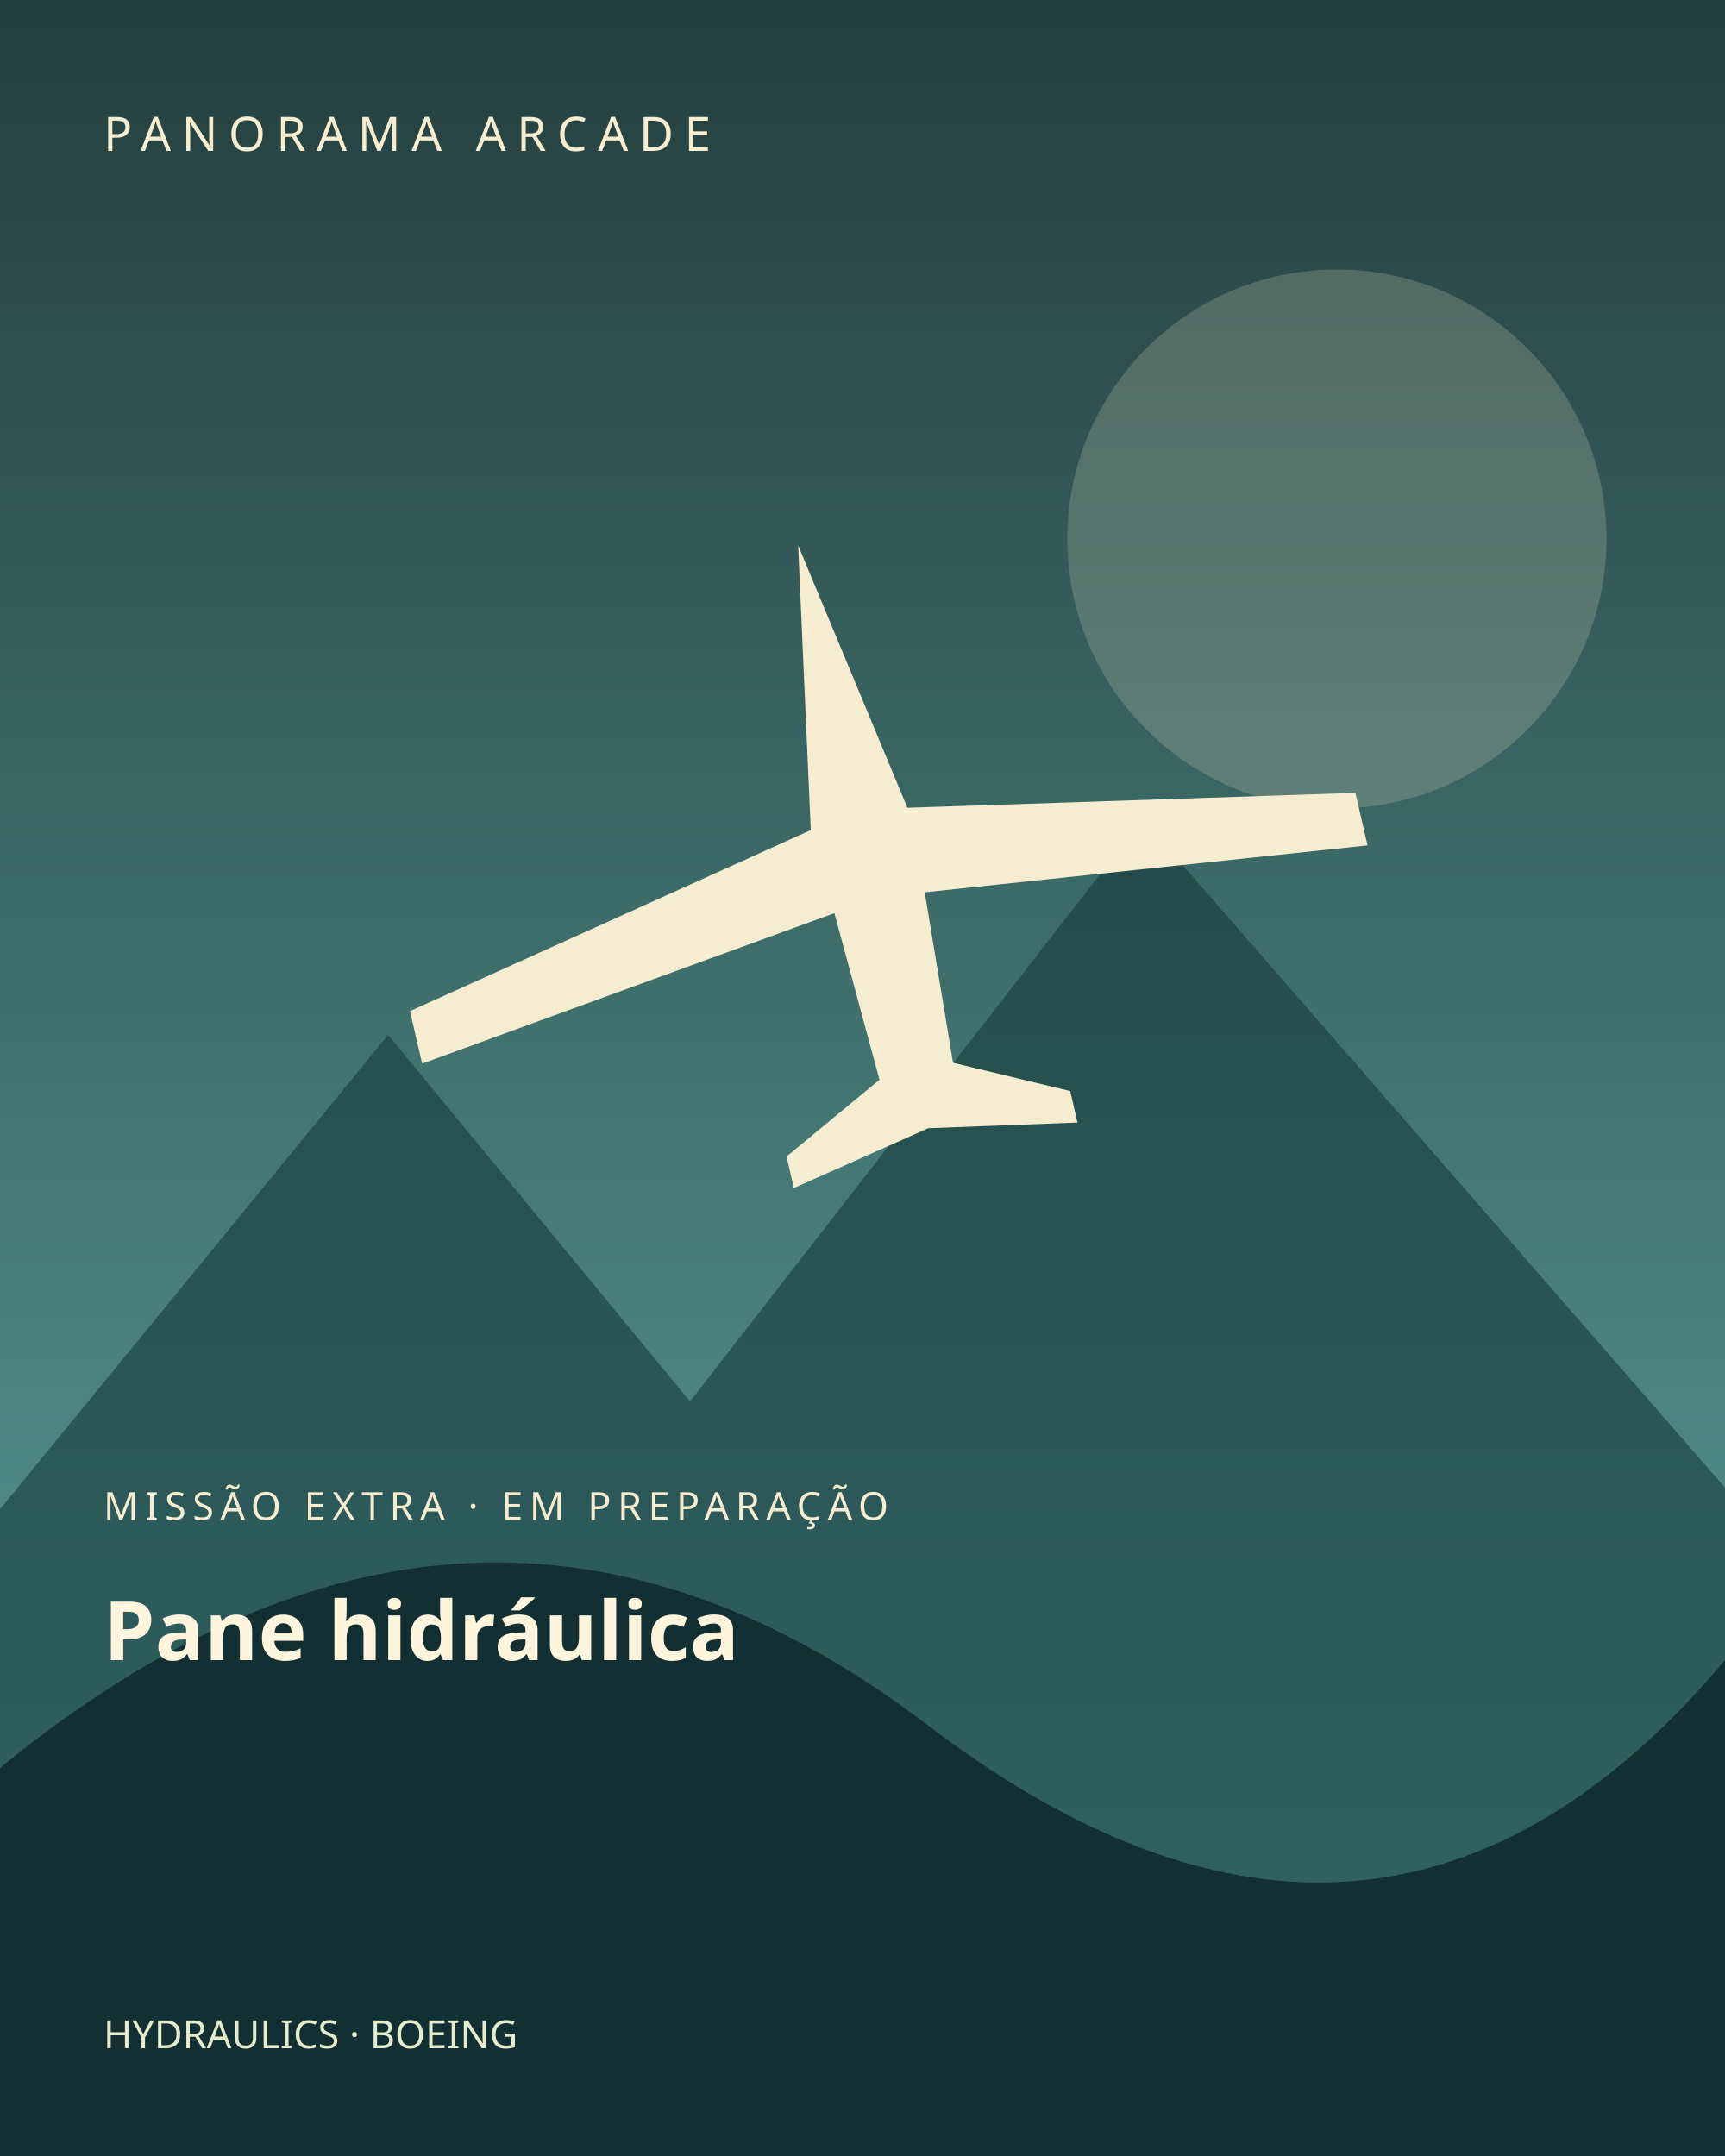
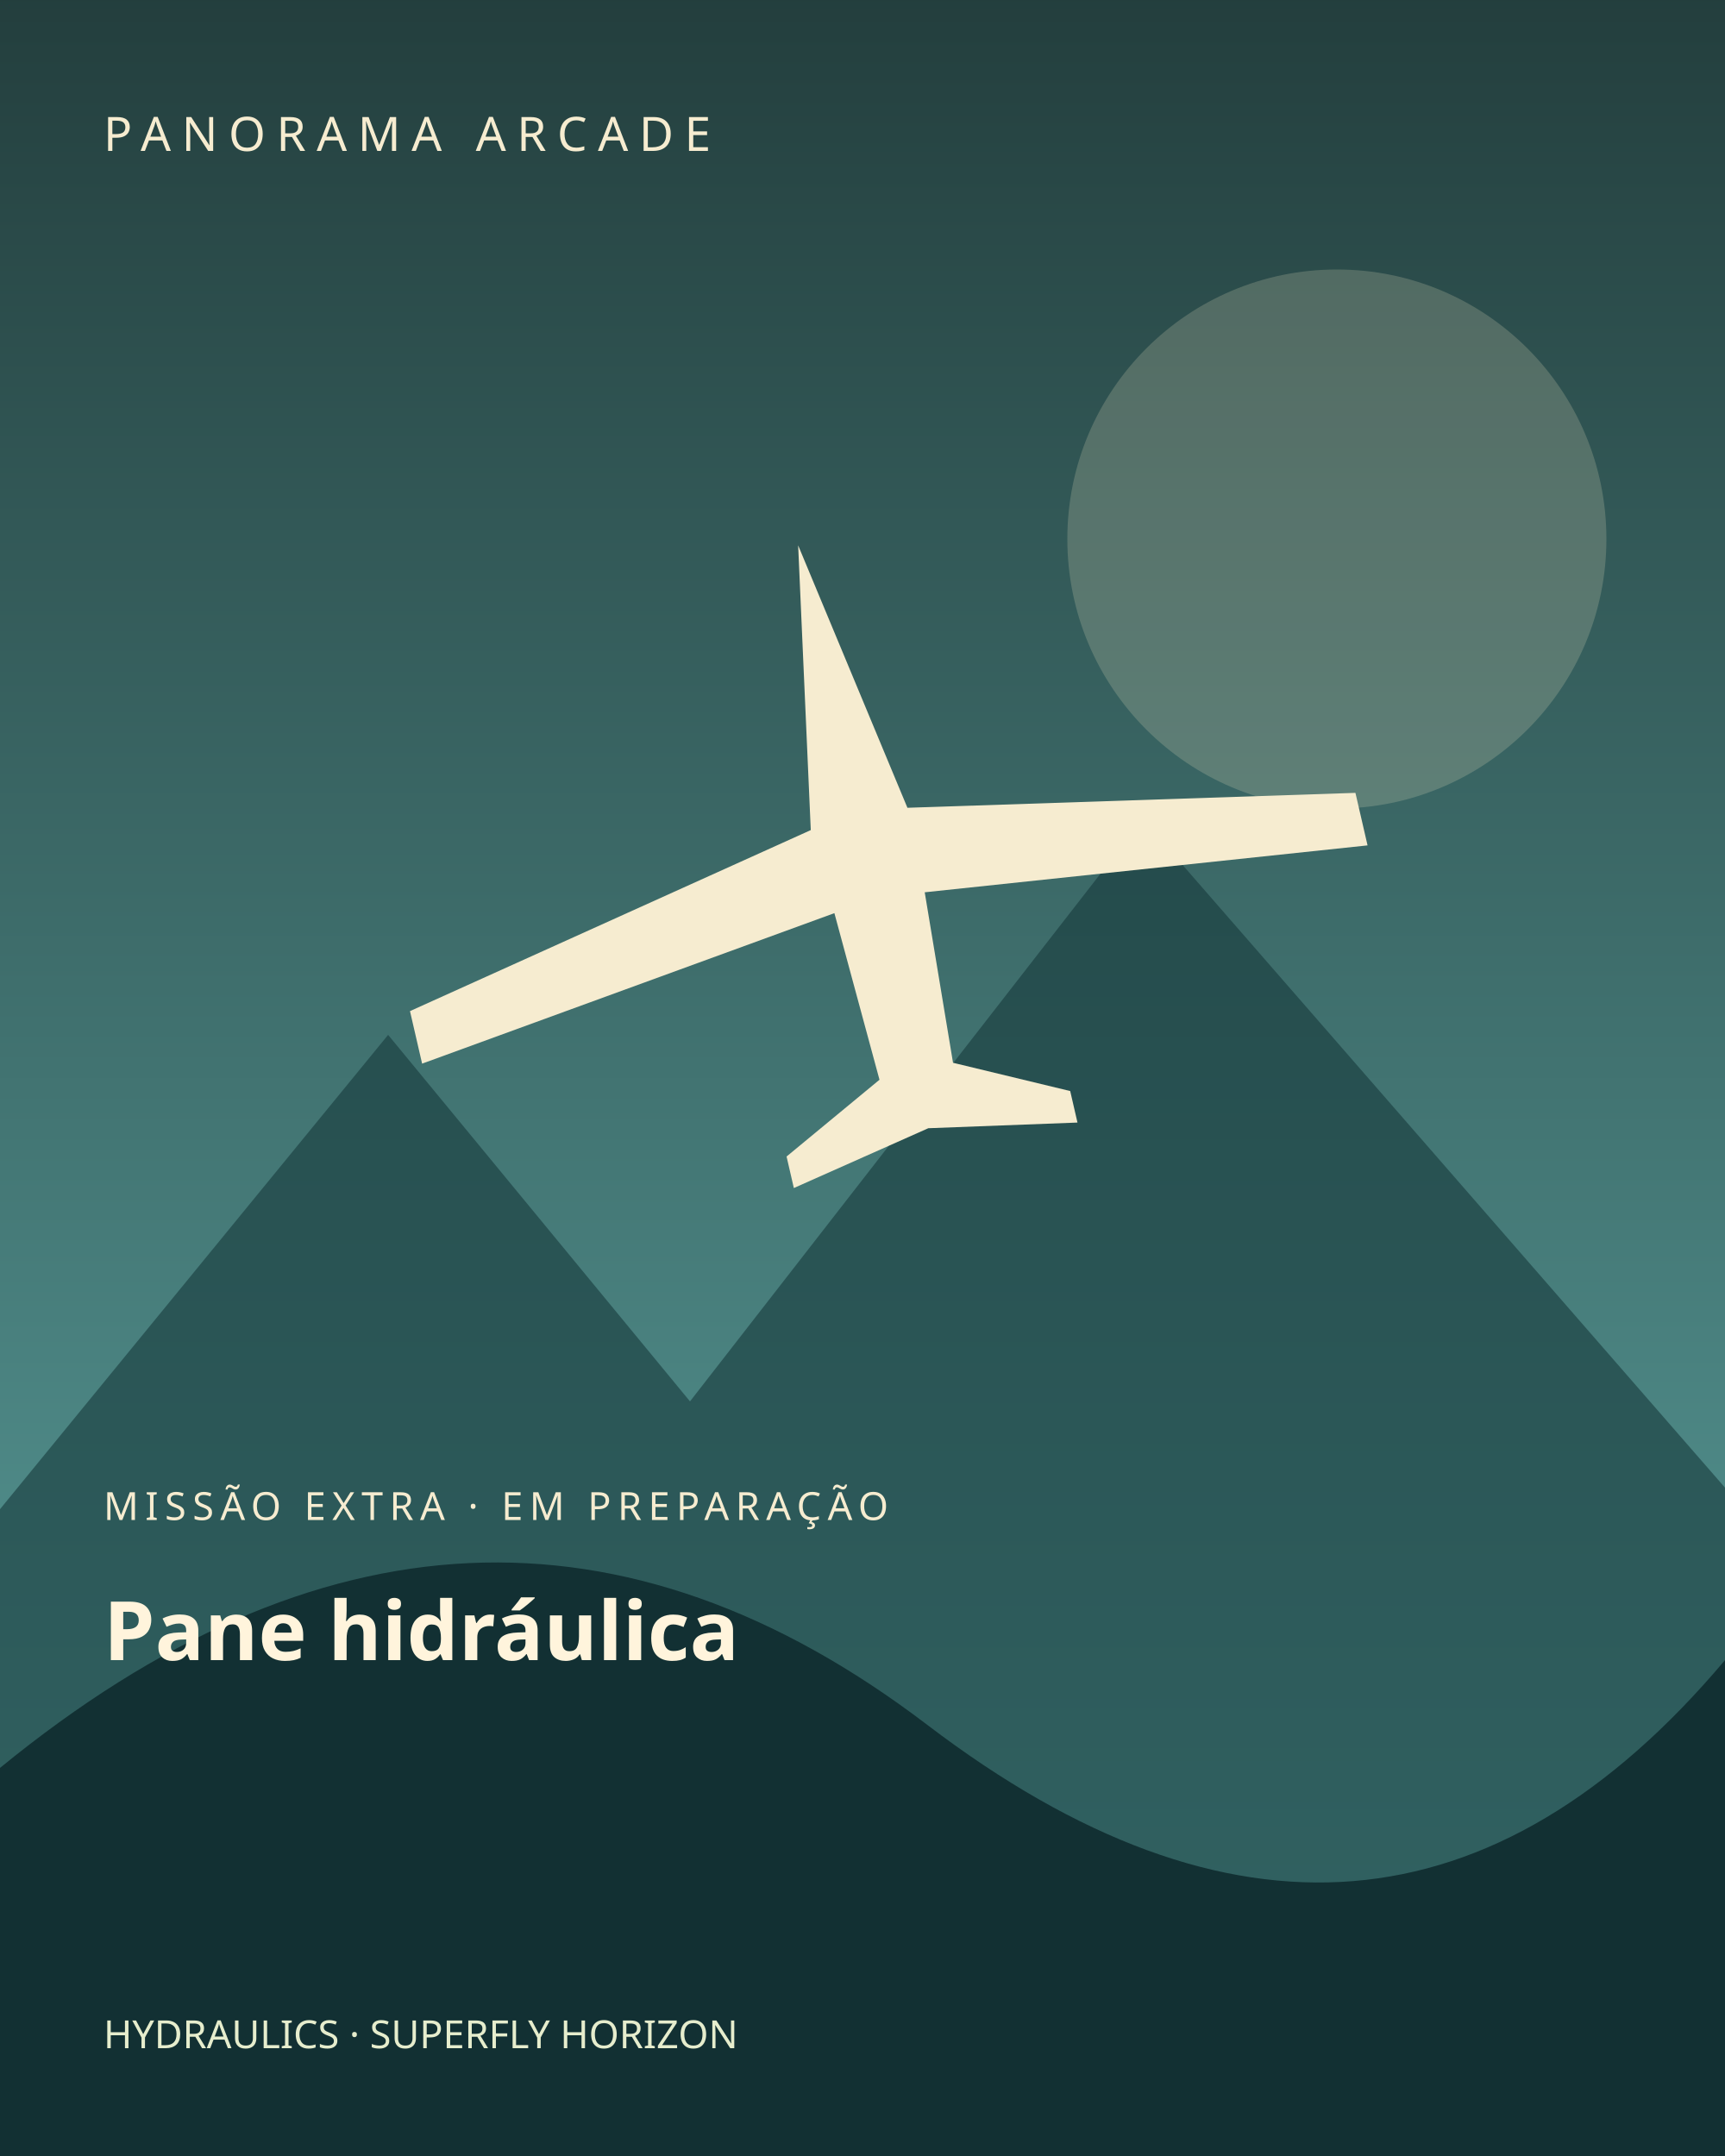
<svg xmlns="http://www.w3.org/2000/svg" width="800" height="1000" viewBox="0 0 800 1000">
  <defs>
    <linearGradient id="sky" x2="0" y2="1">
      <stop stop-color="hsl(177,28%,19%)" />
      <stop offset="1" stop-color="hsl(177,30%,52%)" />
    </linearGradient>
  </defs>
  <rect width="800" height="1000" fill="url(#sky)" />
  <circle cx="620" cy="250" r="125" fill="#f1e8c5" opacity=".2" />
  <path d="M0 700L180 480 320 650 530 380 800 690V1000H0" fill="#16383b" opacity=".6" />
  <path d="M0 820Q220 640 430 800T800 770V1000H0" fill="#123033" />
  <path d="M180 420L380 380 404 250 426 380 630 420 630 445 425 420 420 500 470 525 470 540 402 527 335 540 335 525 385 500 382 420 180 445Z" fill="#f6ecd0" transform="rotate(-13 400 400)" />
  <text x="48" y="70" fill="#f6ecd0" font-family="sans-serif" font-size="22" letter-spacing="5">PANORAMA ARCADE</text>
  <text x="48" y="705" fill="#f6ecd0" font-family="sans-serif" font-size="18" letter-spacing="3">MISSÃO EXTRA · EM PREPARAÇÃO</text>
  <text x="48" y="770" fill="#fff4dc" font-family="sans-serif" font-weight="bold" font-size="38">Pane hidráulica</text>
-   <text x="48" y="950" fill="#e6edcd" font-family="sans-serif" font-size="18">HYDRAULICS · BOEING</text>
+   <text x="48" y="950" fill="#e6edcd" font-family="sans-serif" font-size="18">HYDRAULICS · SUPERFLY HORIZON</text>
</svg>
